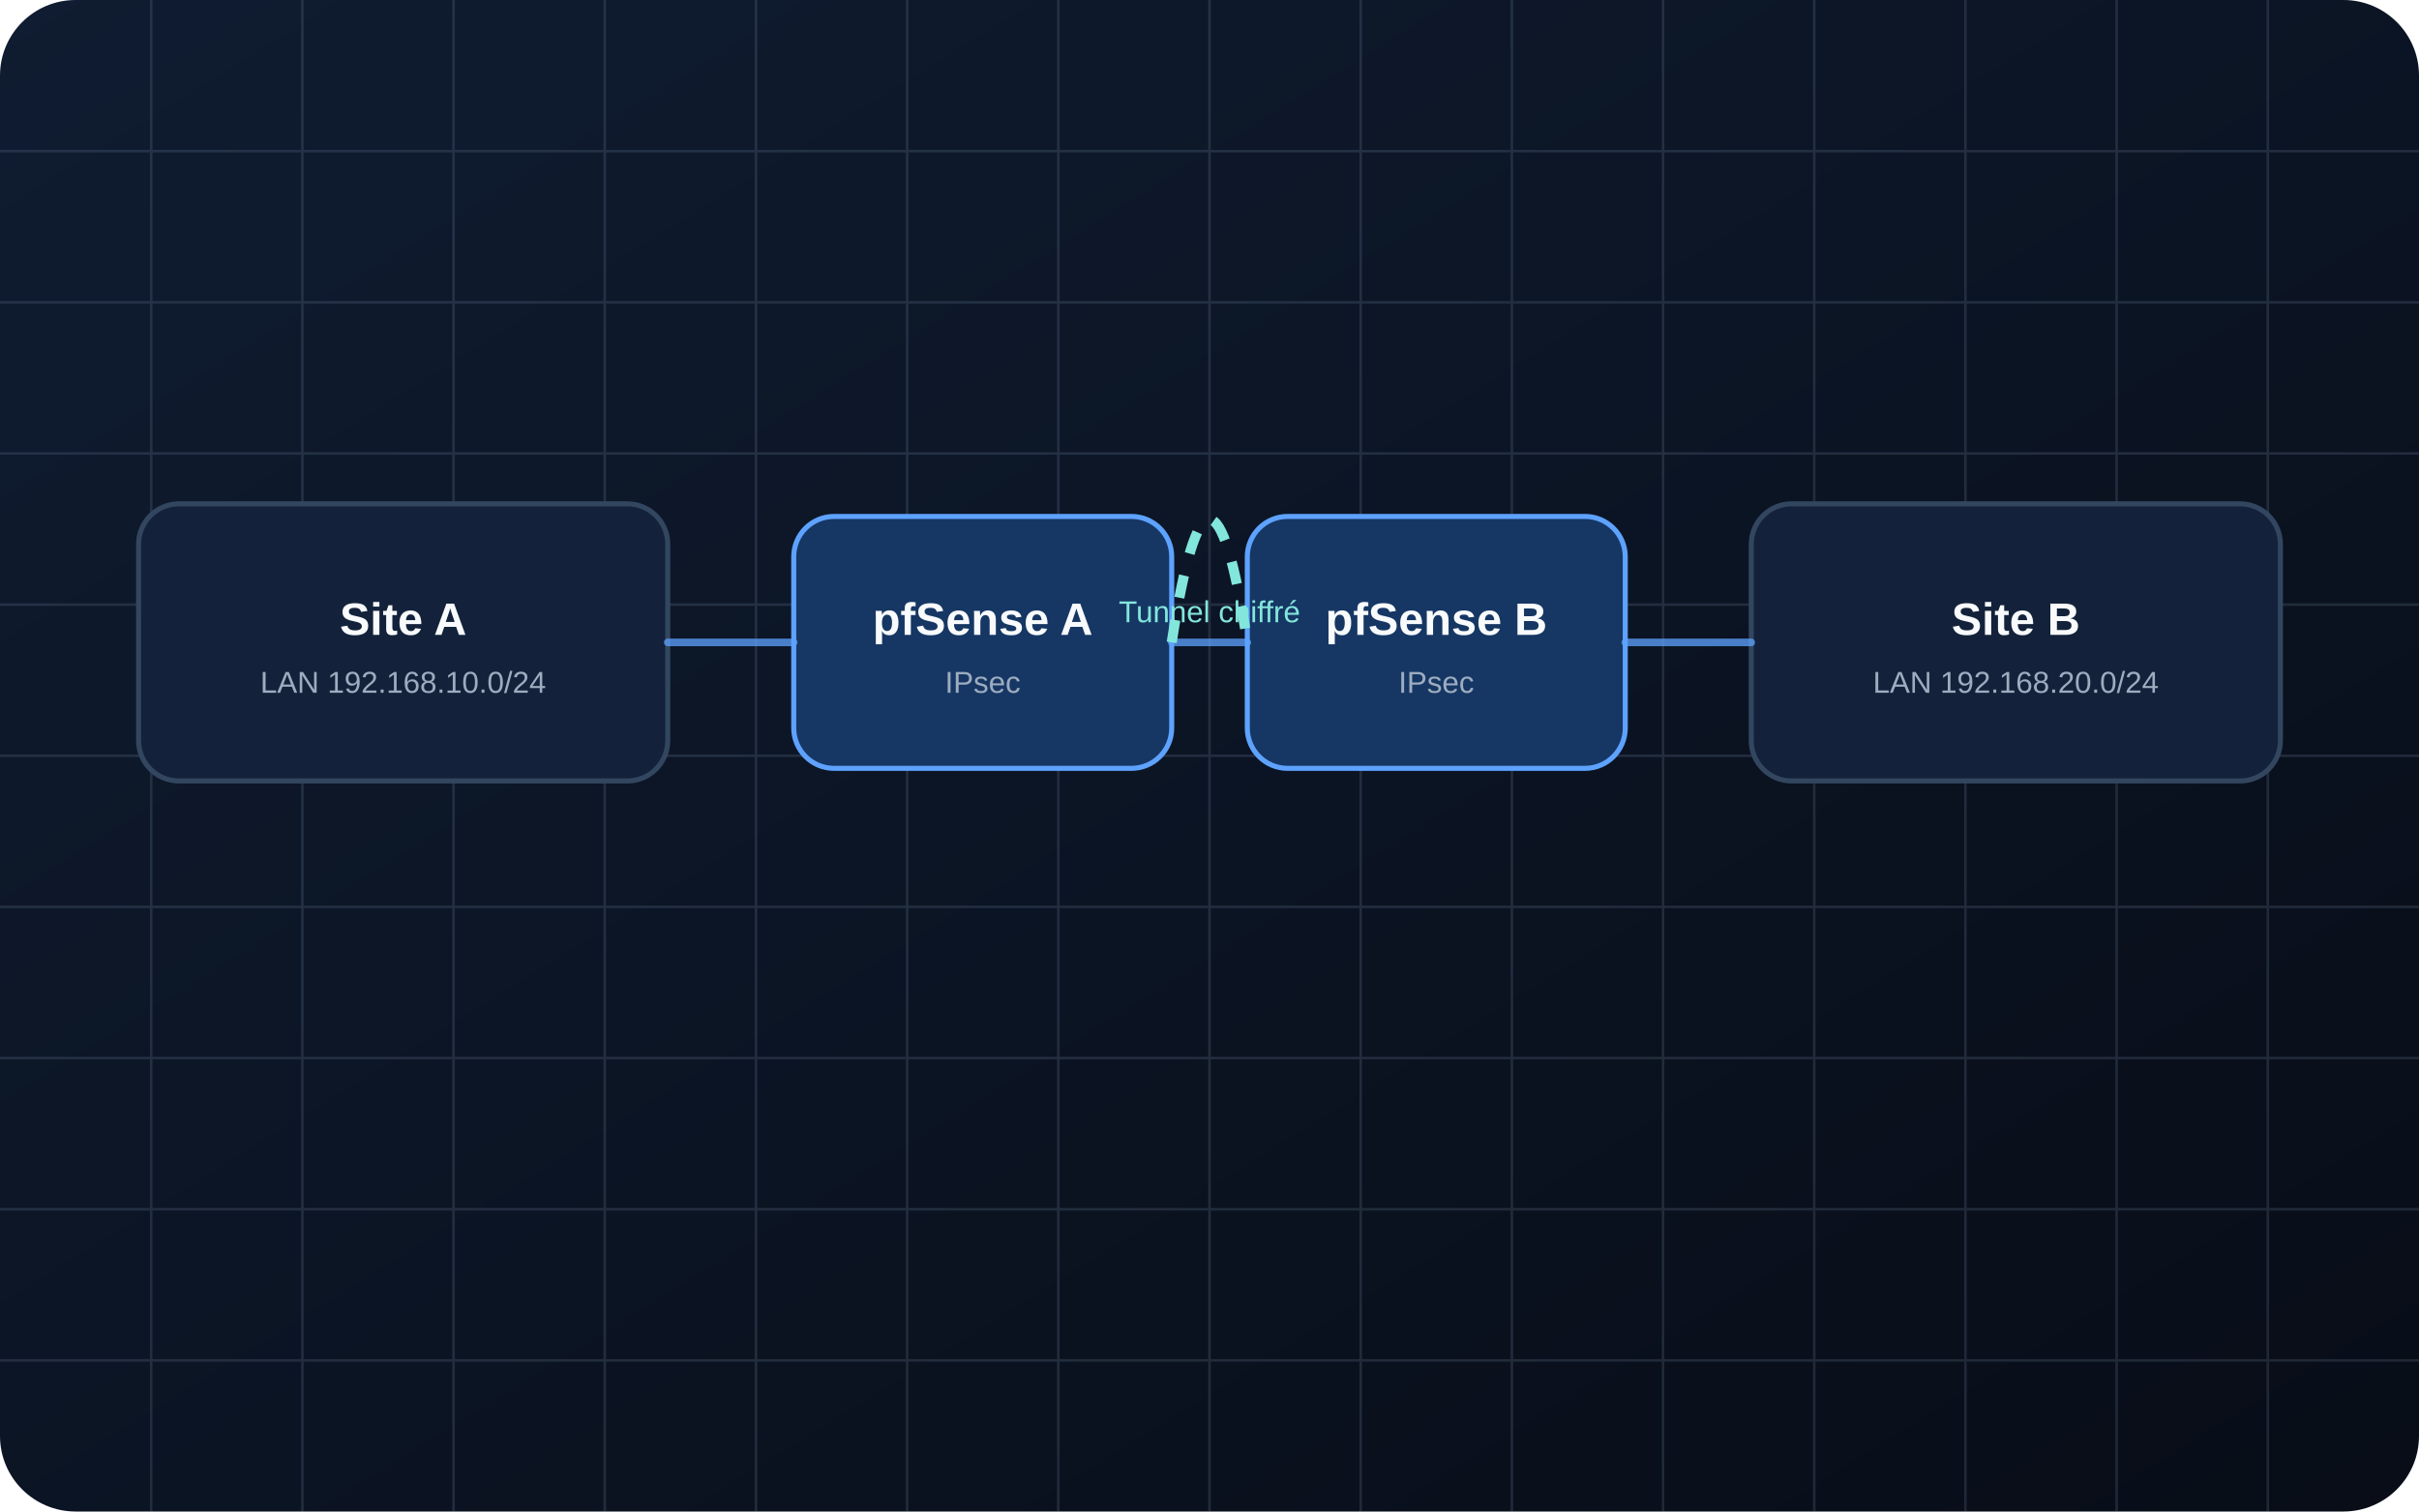
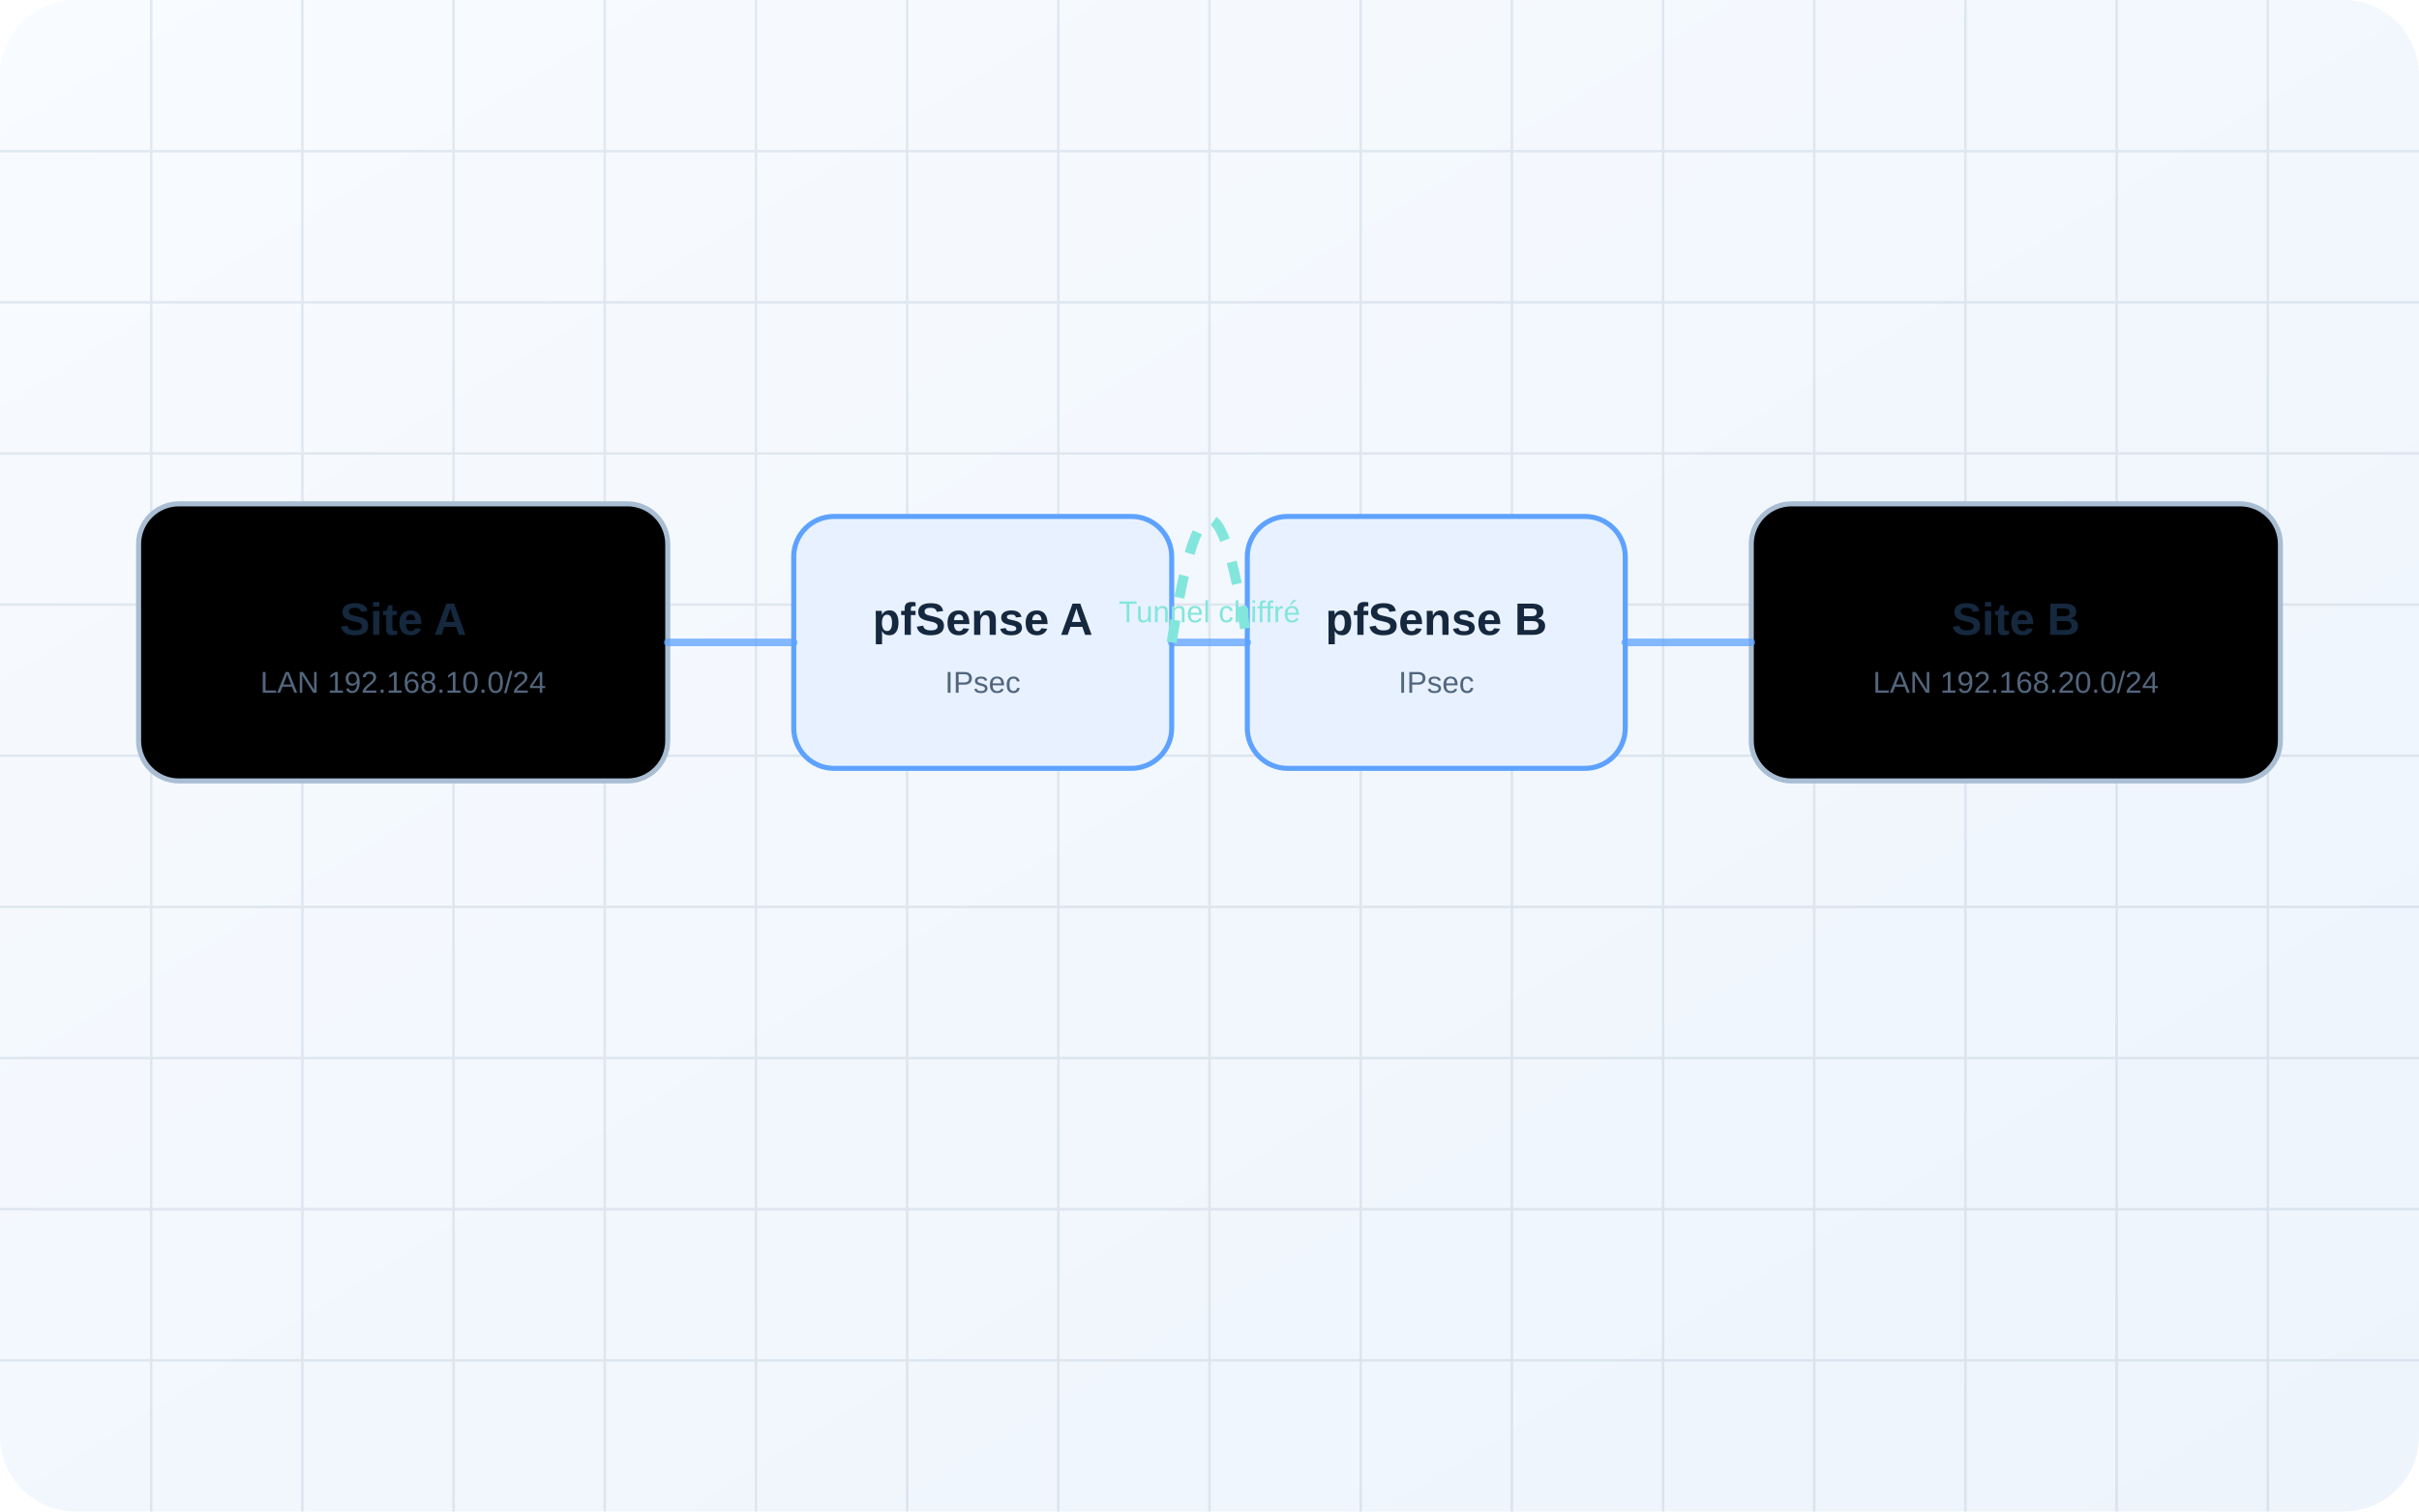
<svg xmlns="http://www.w3.org/2000/svg" viewBox="0 0 960 600" role="img" aria-labelledby="title desc">
  <defs>
    <linearGradient id="bg" x1="0" y1="0" x2="1" y2="1">
-       <stop stop-color="#0f1c31" />
-       <stop offset="1" stop-color="#080d17" />
+       <stop stop-color="#f8fbff" />
+       <stop offset="1" stop-color="#edf4fc" />
    </linearGradient>
    <linearGradient id="accent" x1="0" y1="0" x2="1" y2="1">
      <stop stop-color="#5ea2ff" />
      <stop offset="1" stop-color="#83e6dc" />
    </linearGradient>
    <filter id="glow">
      <feGaussianBlur stdDeviation="5" result="b" />
      <feMerge>
        <feMergeNode in="b" />
        <feMergeNode in="SourceGraphic" />
      </feMerge>
    </filter>
  </defs>
  <rect width="100%" height="100%" rx="30" fill="url(#bg)" />
-   <g opacity=".18" stroke="#8ba0be" stroke-width="1">
+   <g opacity=".18" stroke="#7e94ad" stroke-width="1">
    <path d="M0 60H960" />
    <path d="M0 120H960" />
    <path d="M0 180H960" />
    <path d="M0 240H960" />
    <path d="M0 300H960" />
    <path d="M0 360H960" />
    <path d="M0 420H960" />
    <path d="M0 480H960" />
    <path d="M0 540H960" />
    <path d="M60 0V600" />
    <path d="M120 0V600" />
    <path d="M180 0V600" />
    <path d="M240 0V600" />
    <path d="M300 0V600" />
    <path d="M360 0V600" />
    <path d="M420 0V600" />
    <path d="M480 0V600" />
    <path d="M540 0V600" />
    <path d="M600 0V600" />
    <path d="M660 0V600" />
    <path d="M720 0V600" />
    <path d="M780 0V600" />
    <path d="M840 0V600" />
    <path d="M900 0V600" />
  </g>
-   <rect x="55" y="200" width="210" height="110" rx="16" fill="#13223a" stroke="#334660" stroke-width="2" />
-   <text x="160.0" y="252.0" text-anchor="middle" fill="#f8fafc" font-size="18" font-family="Arial" font-weight="700">Site A</text>
-   <text x="160.0" y="275.0" text-anchor="middle" fill="#9eacc0" font-size="12" font-family="Arial">LAN 192.168.10.0/24</text>
-   <rect x="315" y="205" width="150" height="100" rx="16" fill="#163764" stroke="#5ea2ff" stroke-width="2" />
-   <text x="390.0" y="252.0" text-anchor="middle" fill="#f8fafc" font-size="18" font-family="Arial" font-weight="700">pfSense A</text>
-   <text x="390.0" y="275.0" text-anchor="middle" fill="#9eacc0" font-size="12" font-family="Arial">IPsec</text>
-   <rect x="495" y="205" width="150" height="100" rx="16" fill="#163764" stroke="#5ea2ff" stroke-width="2" />
-   <text x="570.0" y="252.0" text-anchor="middle" fill="#f8fafc" font-size="18" font-family="Arial" font-weight="700">pfSense B</text>
-   <text x="570.0" y="275.0" text-anchor="middle" fill="#9eacc0" font-size="12" font-family="Arial">IPsec</text>
-   <rect x="695" y="200" width="210" height="110" rx="16" fill="#13223a" stroke="#334660" stroke-width="2" />
-   <text x="800.0" y="252.0" text-anchor="middle" fill="#f8fafc" font-size="18" font-family="Arial" font-weight="700">Site B</text>
-   <text x="800.0" y="275.0" text-anchor="middle" fill="#9eacc0" font-size="12" font-family="Arial">LAN 192.168.20.0/24</text>
+   <rect x="55" y="200" width="210" height="110" rx="16" fill="#15283efff" stroke="#a9bdd3" stroke-width="2" />
+   <text x="160.0" y="252.0" text-anchor="middle" fill="#15283e" font-size="18" font-family="Arial" font-weight="700">Site A</text>
+   <text x="160.0" y="275.0" text-anchor="middle" fill="#52667d" font-size="12" font-family="Arial">LAN 192.168.10.0/24</text>
+   <rect x="315" y="205" width="150" height="100" rx="16" fill="#e8f1ff" stroke="#5ea2ff" stroke-width="2" />
+   <text x="390.0" y="252.0" text-anchor="middle" fill="#15283e" font-size="18" font-family="Arial" font-weight="700">pfSense A</text>
+   <text x="390.0" y="275.0" text-anchor="middle" fill="#52667d" font-size="12" font-family="Arial">IPsec</text>
+   <rect x="495" y="205" width="150" height="100" rx="16" fill="#e8f1ff" stroke="#5ea2ff" stroke-width="2" />
+   <text x="570.0" y="252.0" text-anchor="middle" fill="#15283e" font-size="18" font-family="Arial" font-weight="700">pfSense B</text>
+   <text x="570.0" y="275.0" text-anchor="middle" fill="#52667d" font-size="12" font-family="Arial">IPsec</text>
+   <rect x="695" y="200" width="210" height="110" rx="16" fill="#15283efff" stroke="#a9bdd3" stroke-width="2" />
+   <text x="800.0" y="252.0" text-anchor="middle" fill="#15283e" font-size="18" font-family="Arial" font-weight="700">Site B</text>
+   <text x="800.0" y="275.0" text-anchor="middle" fill="#52667d" font-size="12" font-family="Arial">LAN 192.168.20.0/24</text>
  <path d="M265 255 L315 255" stroke="#5ea2ff" stroke-width="3" stroke-linecap="round" opacity=".75" />
  <path d="M465 255 L495 255" stroke="#5ea2ff" stroke-width="3" stroke-linecap="round" opacity=".75" />
  <text x="480.0" y="247.0" text-anchor="middle" fill="#83e6dc" font-size="12" font-family="Arial">Tunnel chiffré</text>
  <path d="M645 255 L695 255" stroke="#5ea2ff" stroke-width="3" stroke-linecap="round" opacity=".75" />
  <path d="M465 255 C475 190 485 190 495 255" stroke="#83e6dc" stroke-width="4" stroke-dasharray="9 9" fill="none" />
</svg>
